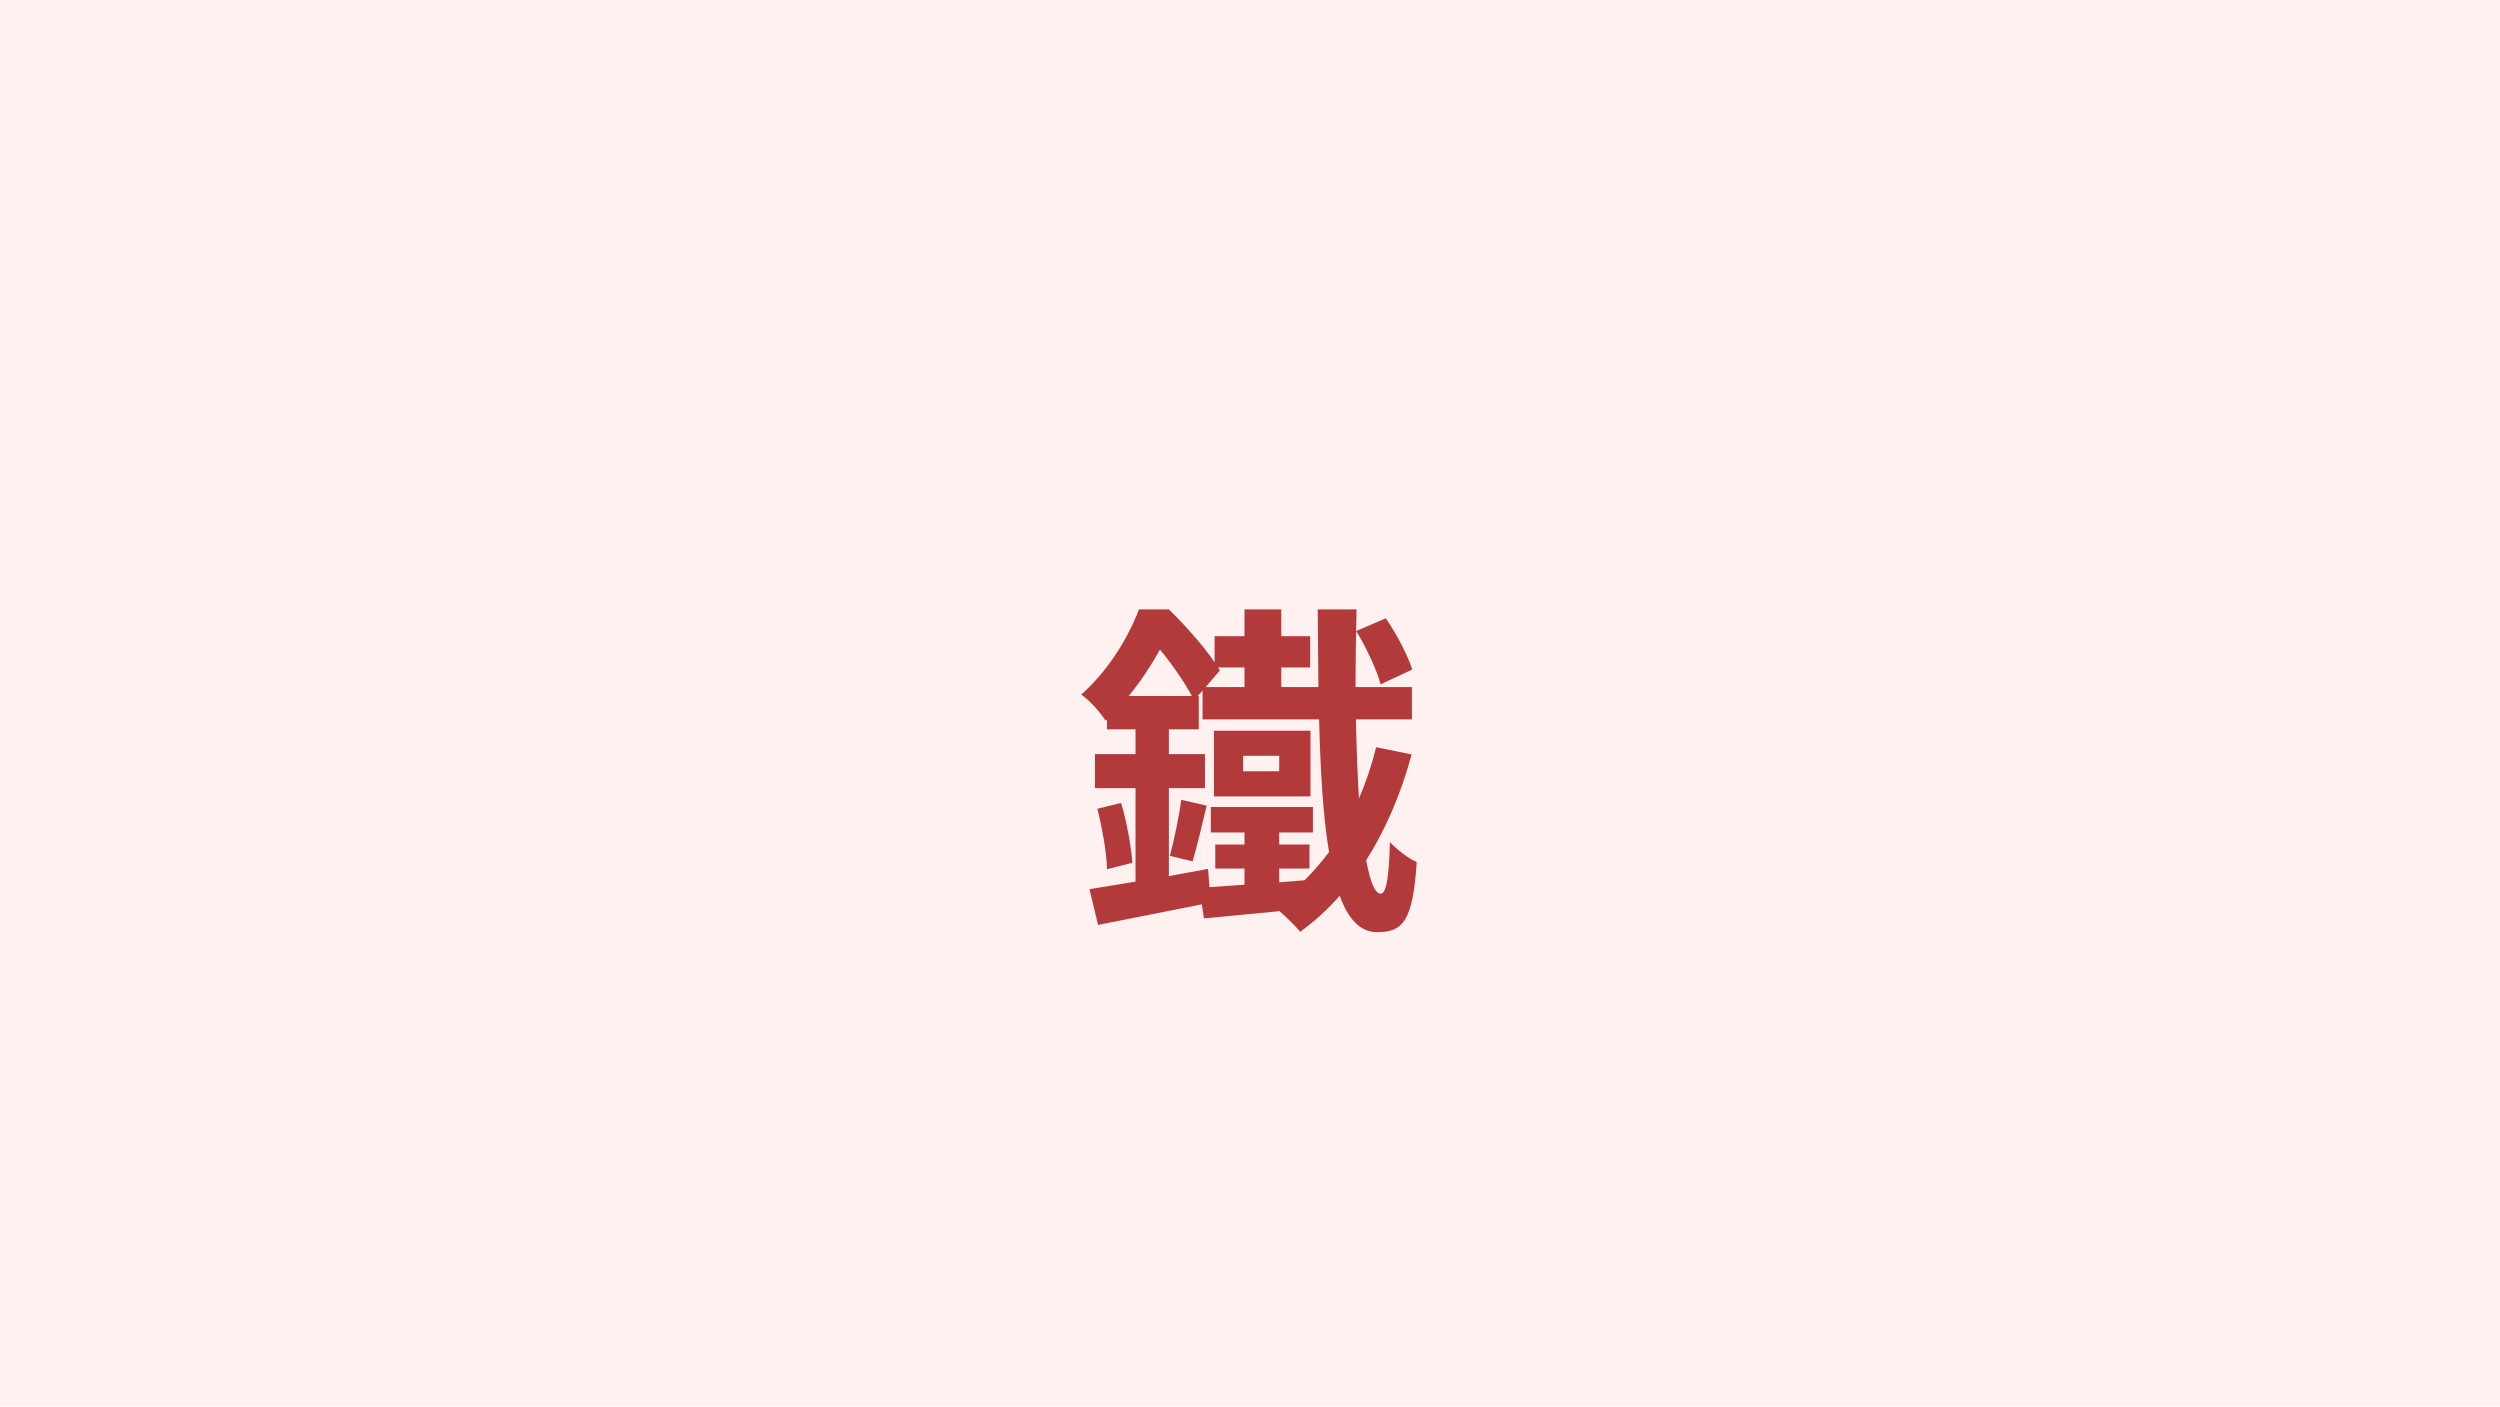
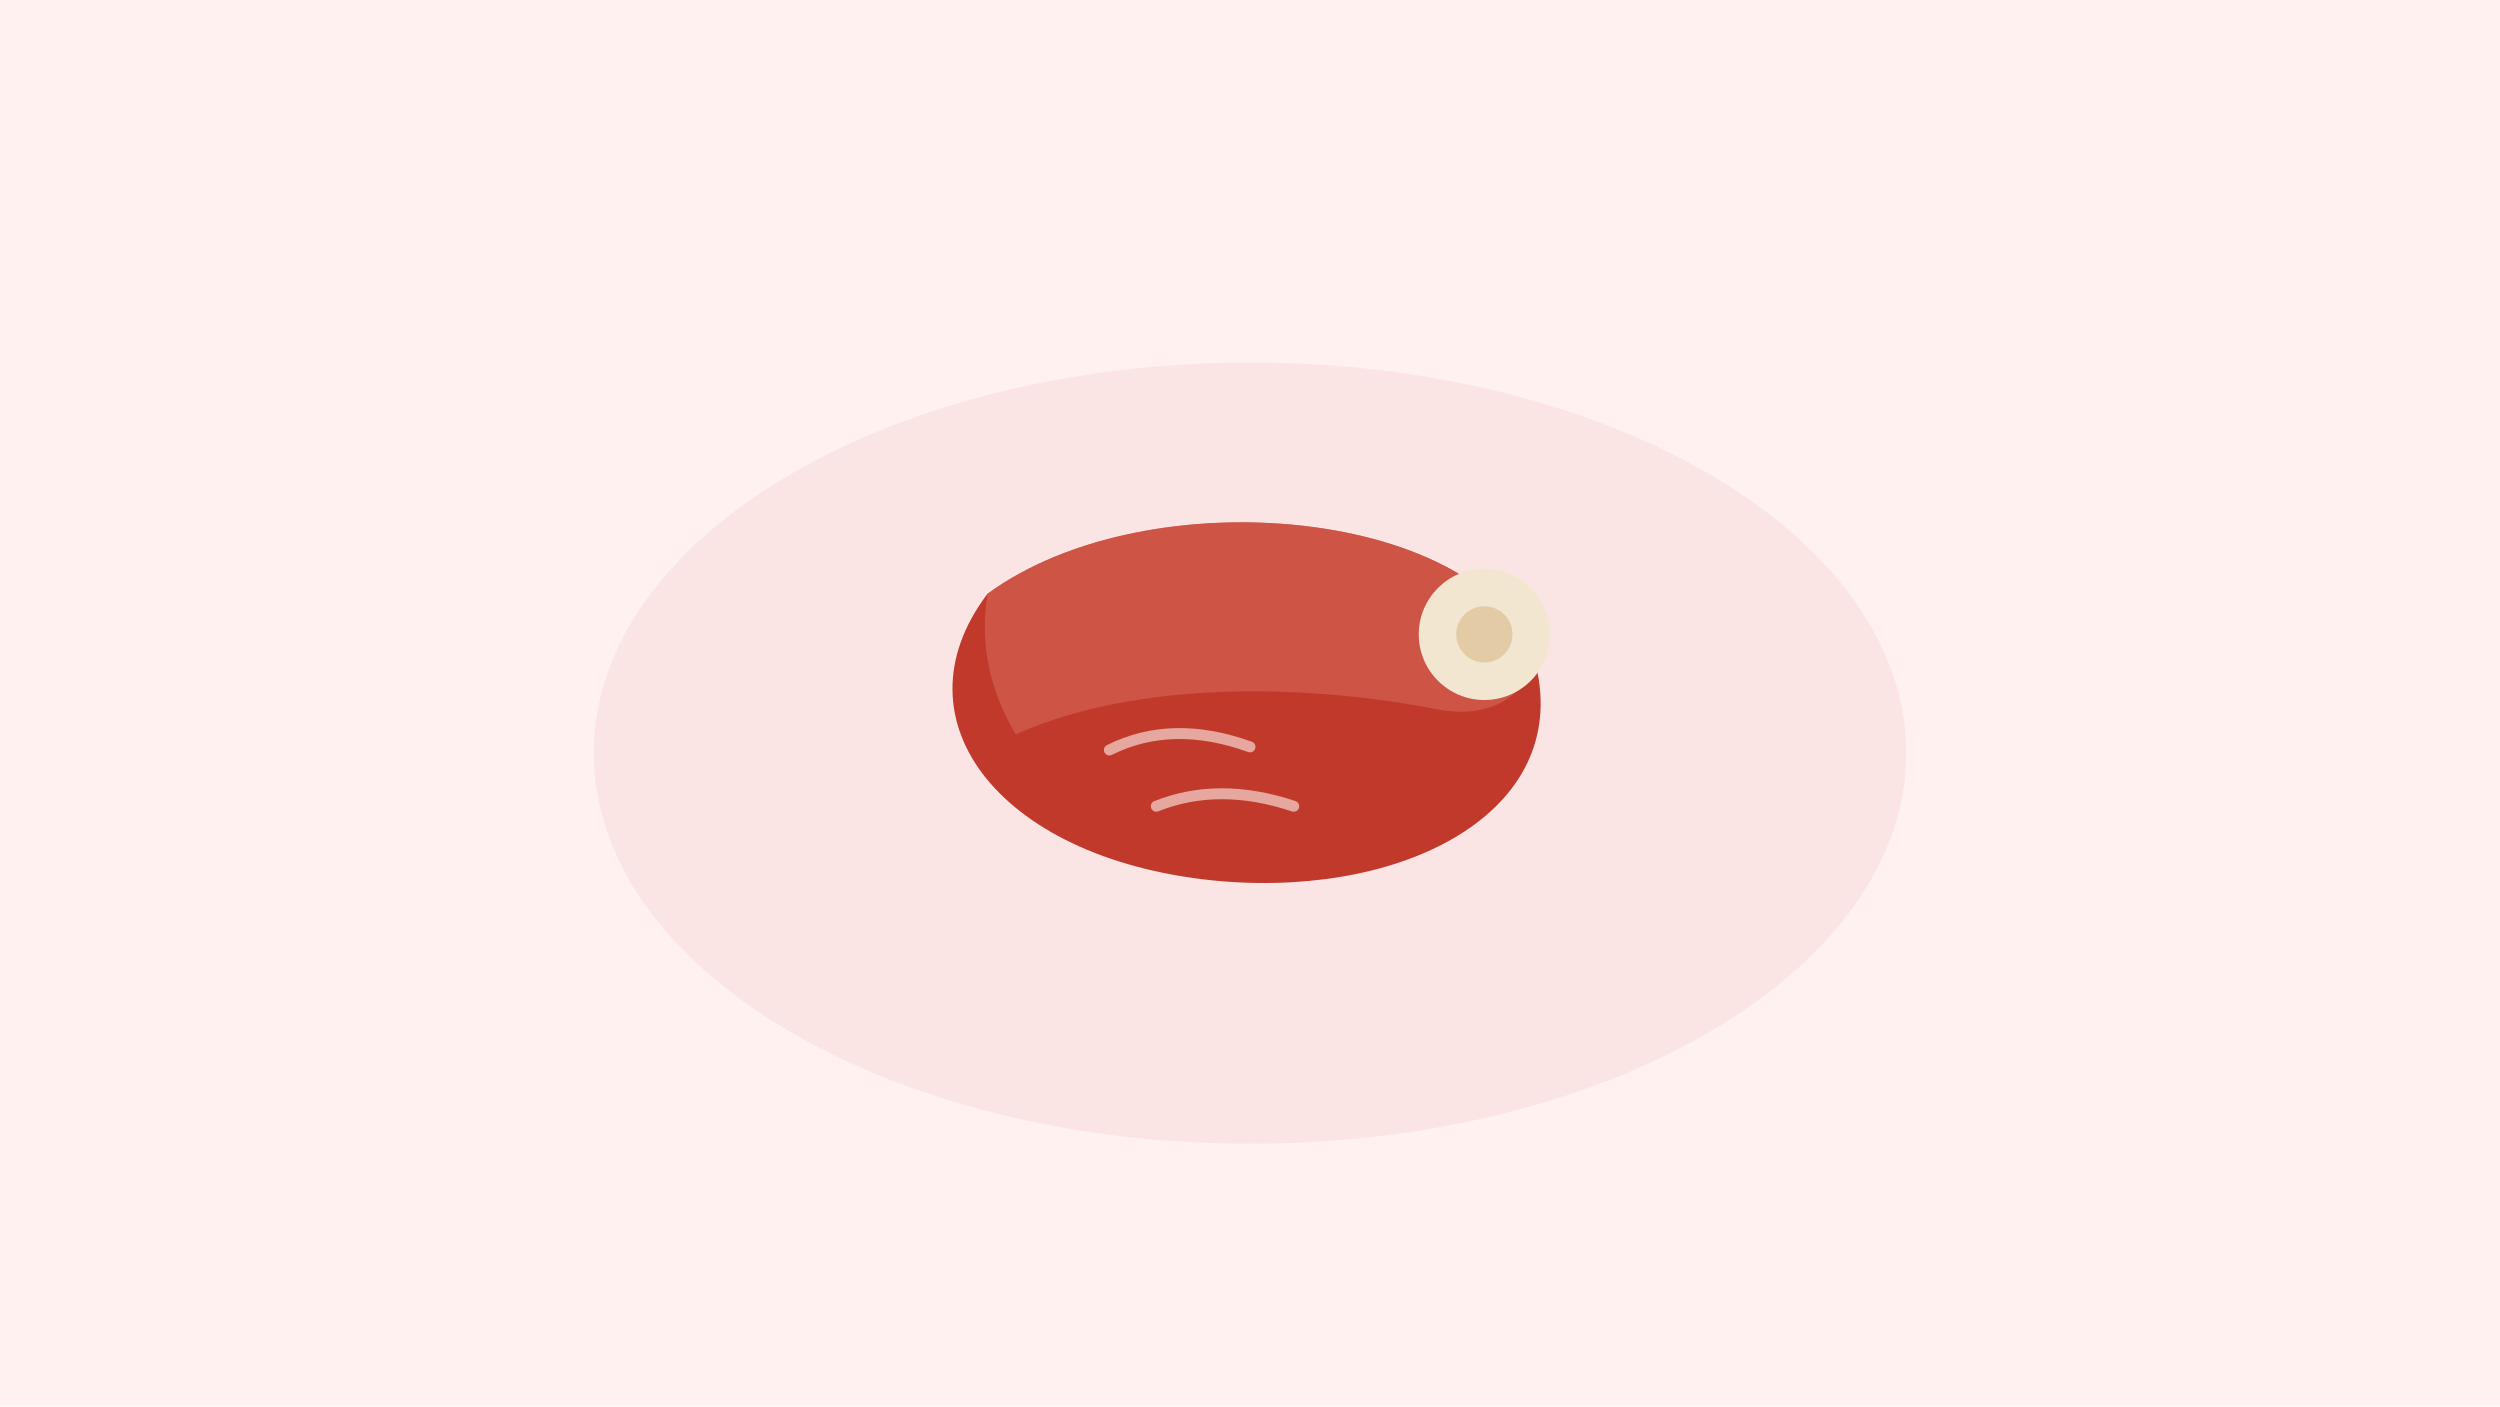
<svg xmlns="http://www.w3.org/2000/svg" viewBox="0 0 1600 900" role="img" aria-label="鐵">
  <rect width="1600" height="900" fill="#FFF1F0" />
-   <text x="800" y="500" dominant-baseline="middle" text-anchor="middle" fill="#B33A3A" font-family="Noto Sans TC, Inter, Arial, sans-serif" font-size="220" font-weight="700">鐵</text>
+   <ellipse cx="800" cy="482" rx="420" ry="250" fill="#B33A3A" opacity="0.07" />
+   <g transform="translate(800,450)">
+     <path d="M-168,-70 C-64,-146 150,-124 182,-28 C208,66 104,124 -18,114 C-158,102 -230,12 -168,-70 Z" fill="#C0392B" />
+     <path d="M-168,-70 C-64,-146 150,-124 182,-28 C176,-2 150,10 120,4 C60,-8 -60,-20 -150,20 C-170,-14 -172,-44 -168,-70 Z" fill="#D9695C" opacity="0.55" />
+     <circle cx="150" cy="-44" r="42" fill="#F3E6D0" />
+     <circle cx="150" cy="-44" r="18" fill="#E3CBA6" />
+     <g stroke="#E6A79E" stroke-width="7" fill="none" stroke-linecap="round">
+       <path d="M-90,30 q40,-20 90,-2" />
+       <path d="M-60,66 q40,-16 88,0" />
+     </g>
+   </g>
</svg>
